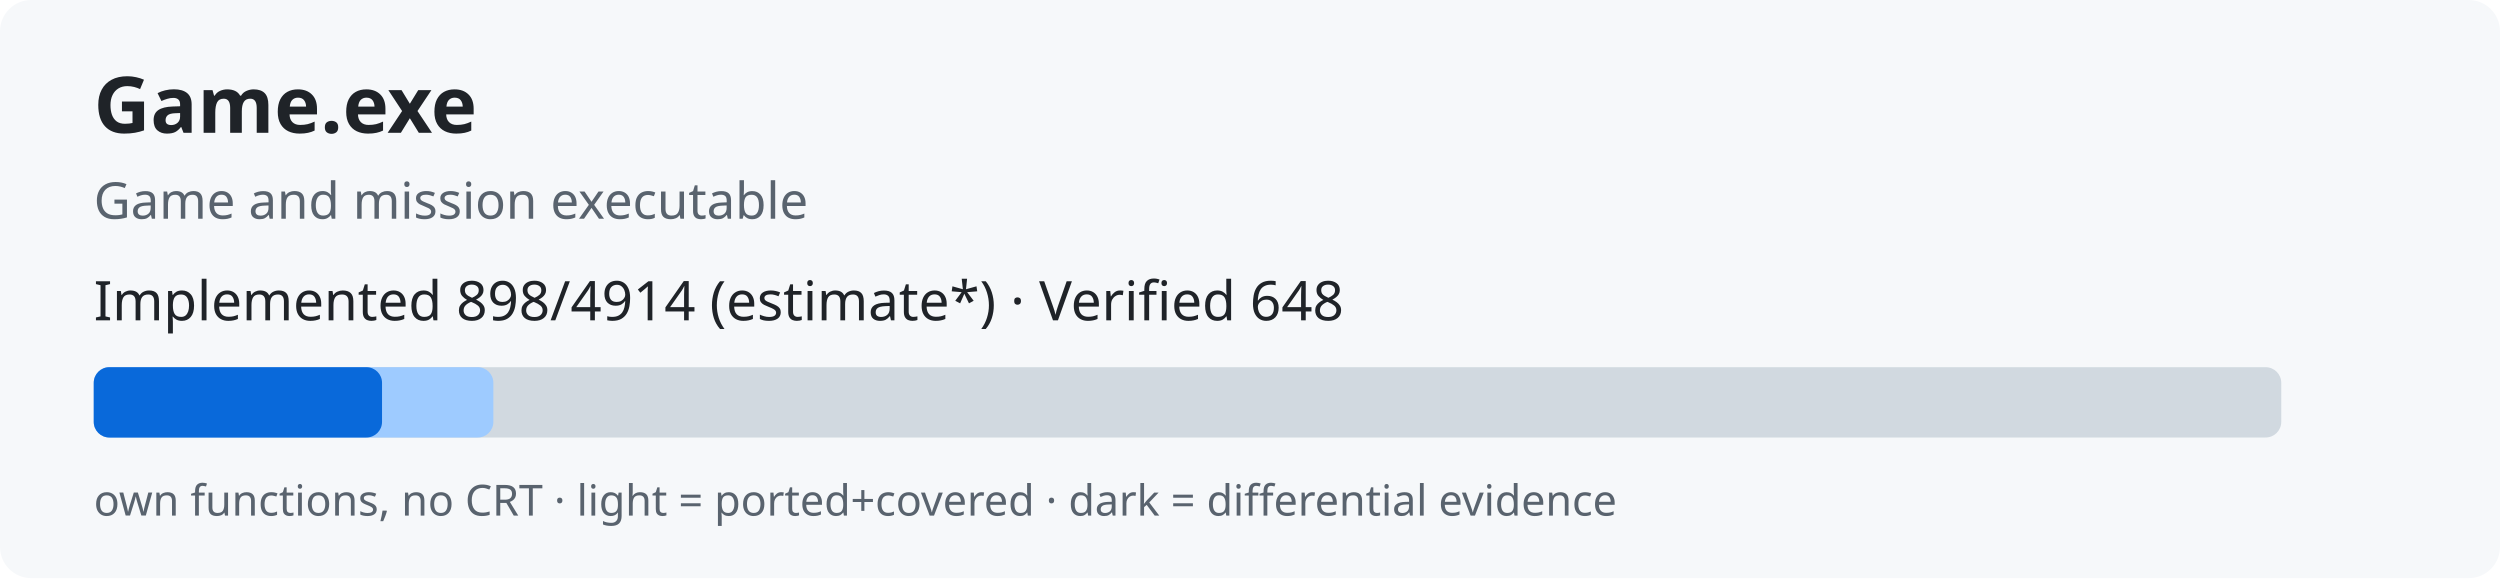
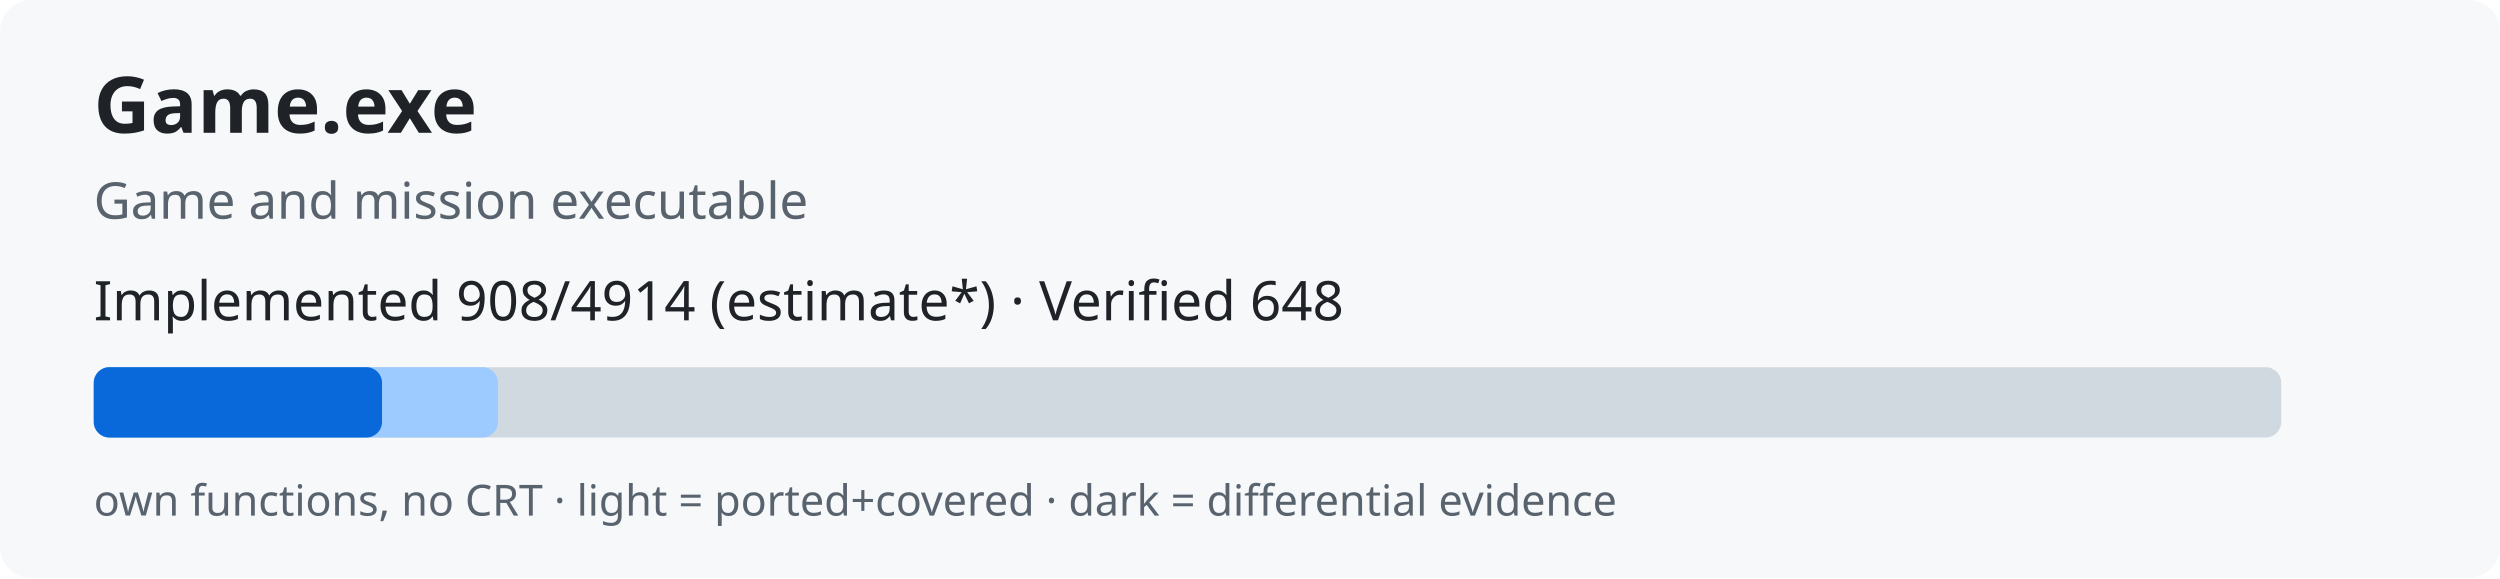
<svg xmlns="http://www.w3.org/2000/svg" width="640" height="148" role="img">
  <rect width="640" height="148" rx="8" fill="#f6f8fa" />
  <text x="24" y="34" font-family="sans-serif" font-size="20" font-weight="bold" fill="#1f2328">Game.exe</text>
  <text x="24" y="56" font-family="sans-serif" font-size="13" fill="#59636e">Game and mission executable</text>
-   <text x="24" y="82" font-family="sans-serif" font-size="14" fill="#1f2328">Implemented 898/4914 (estimate*) · Verified 648</text>
+   <text x="24" y="82" font-family="sans-serif" font-size="14" fill="#1f2328">Implemented 908/4914 (estimate*) · Verified 648</text>
  <rect x="24" y="94" width="560" height="18" rx="4" fill="#d1d9e0" />
-   <rect x="24" y="94" width="102.3" height="18" rx="4" fill="#9ecbff" />
+   <rect x="24" y="94" width="103.5" height="18" rx="4" fill="#9ecbff" />
  <rect x="24" y="94" width="73.8" height="18" rx="4" fill="#0969da" />
  <text x="24" y="132" font-family="sans-serif" font-size="11" fill="#59636e">own functions, no CRT · light = ported+covered · dark = differential evidence</text>
</svg>
